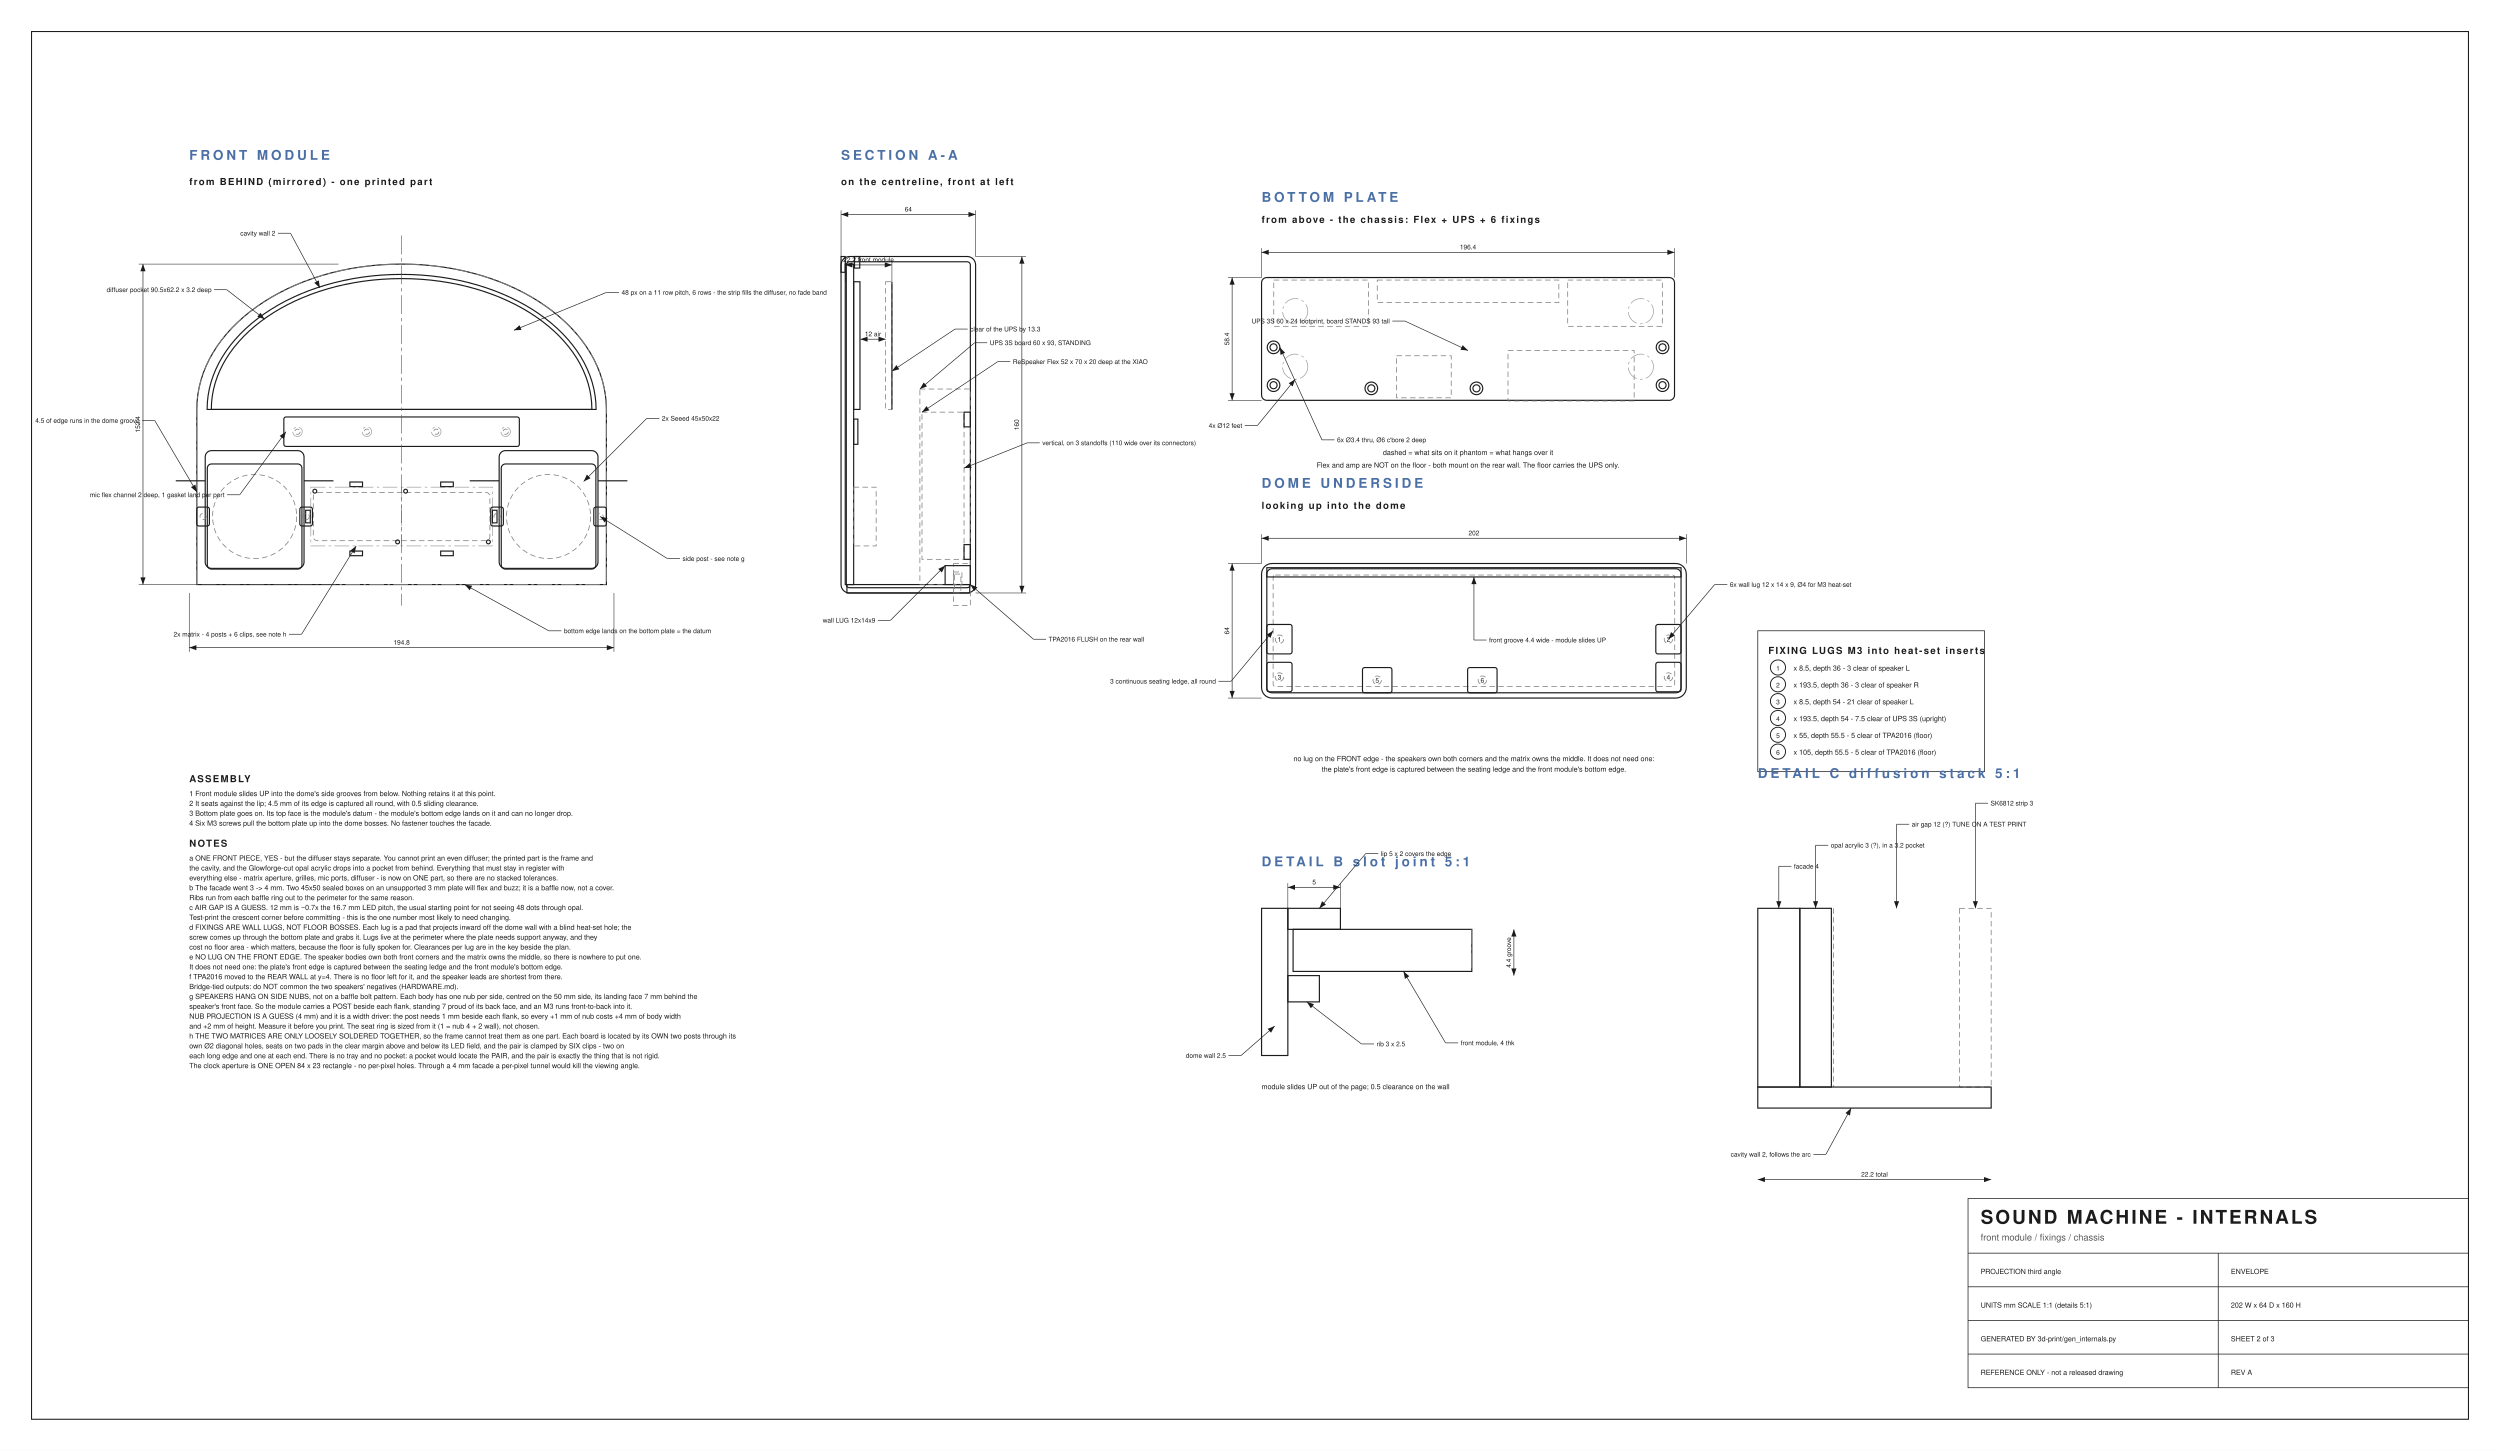
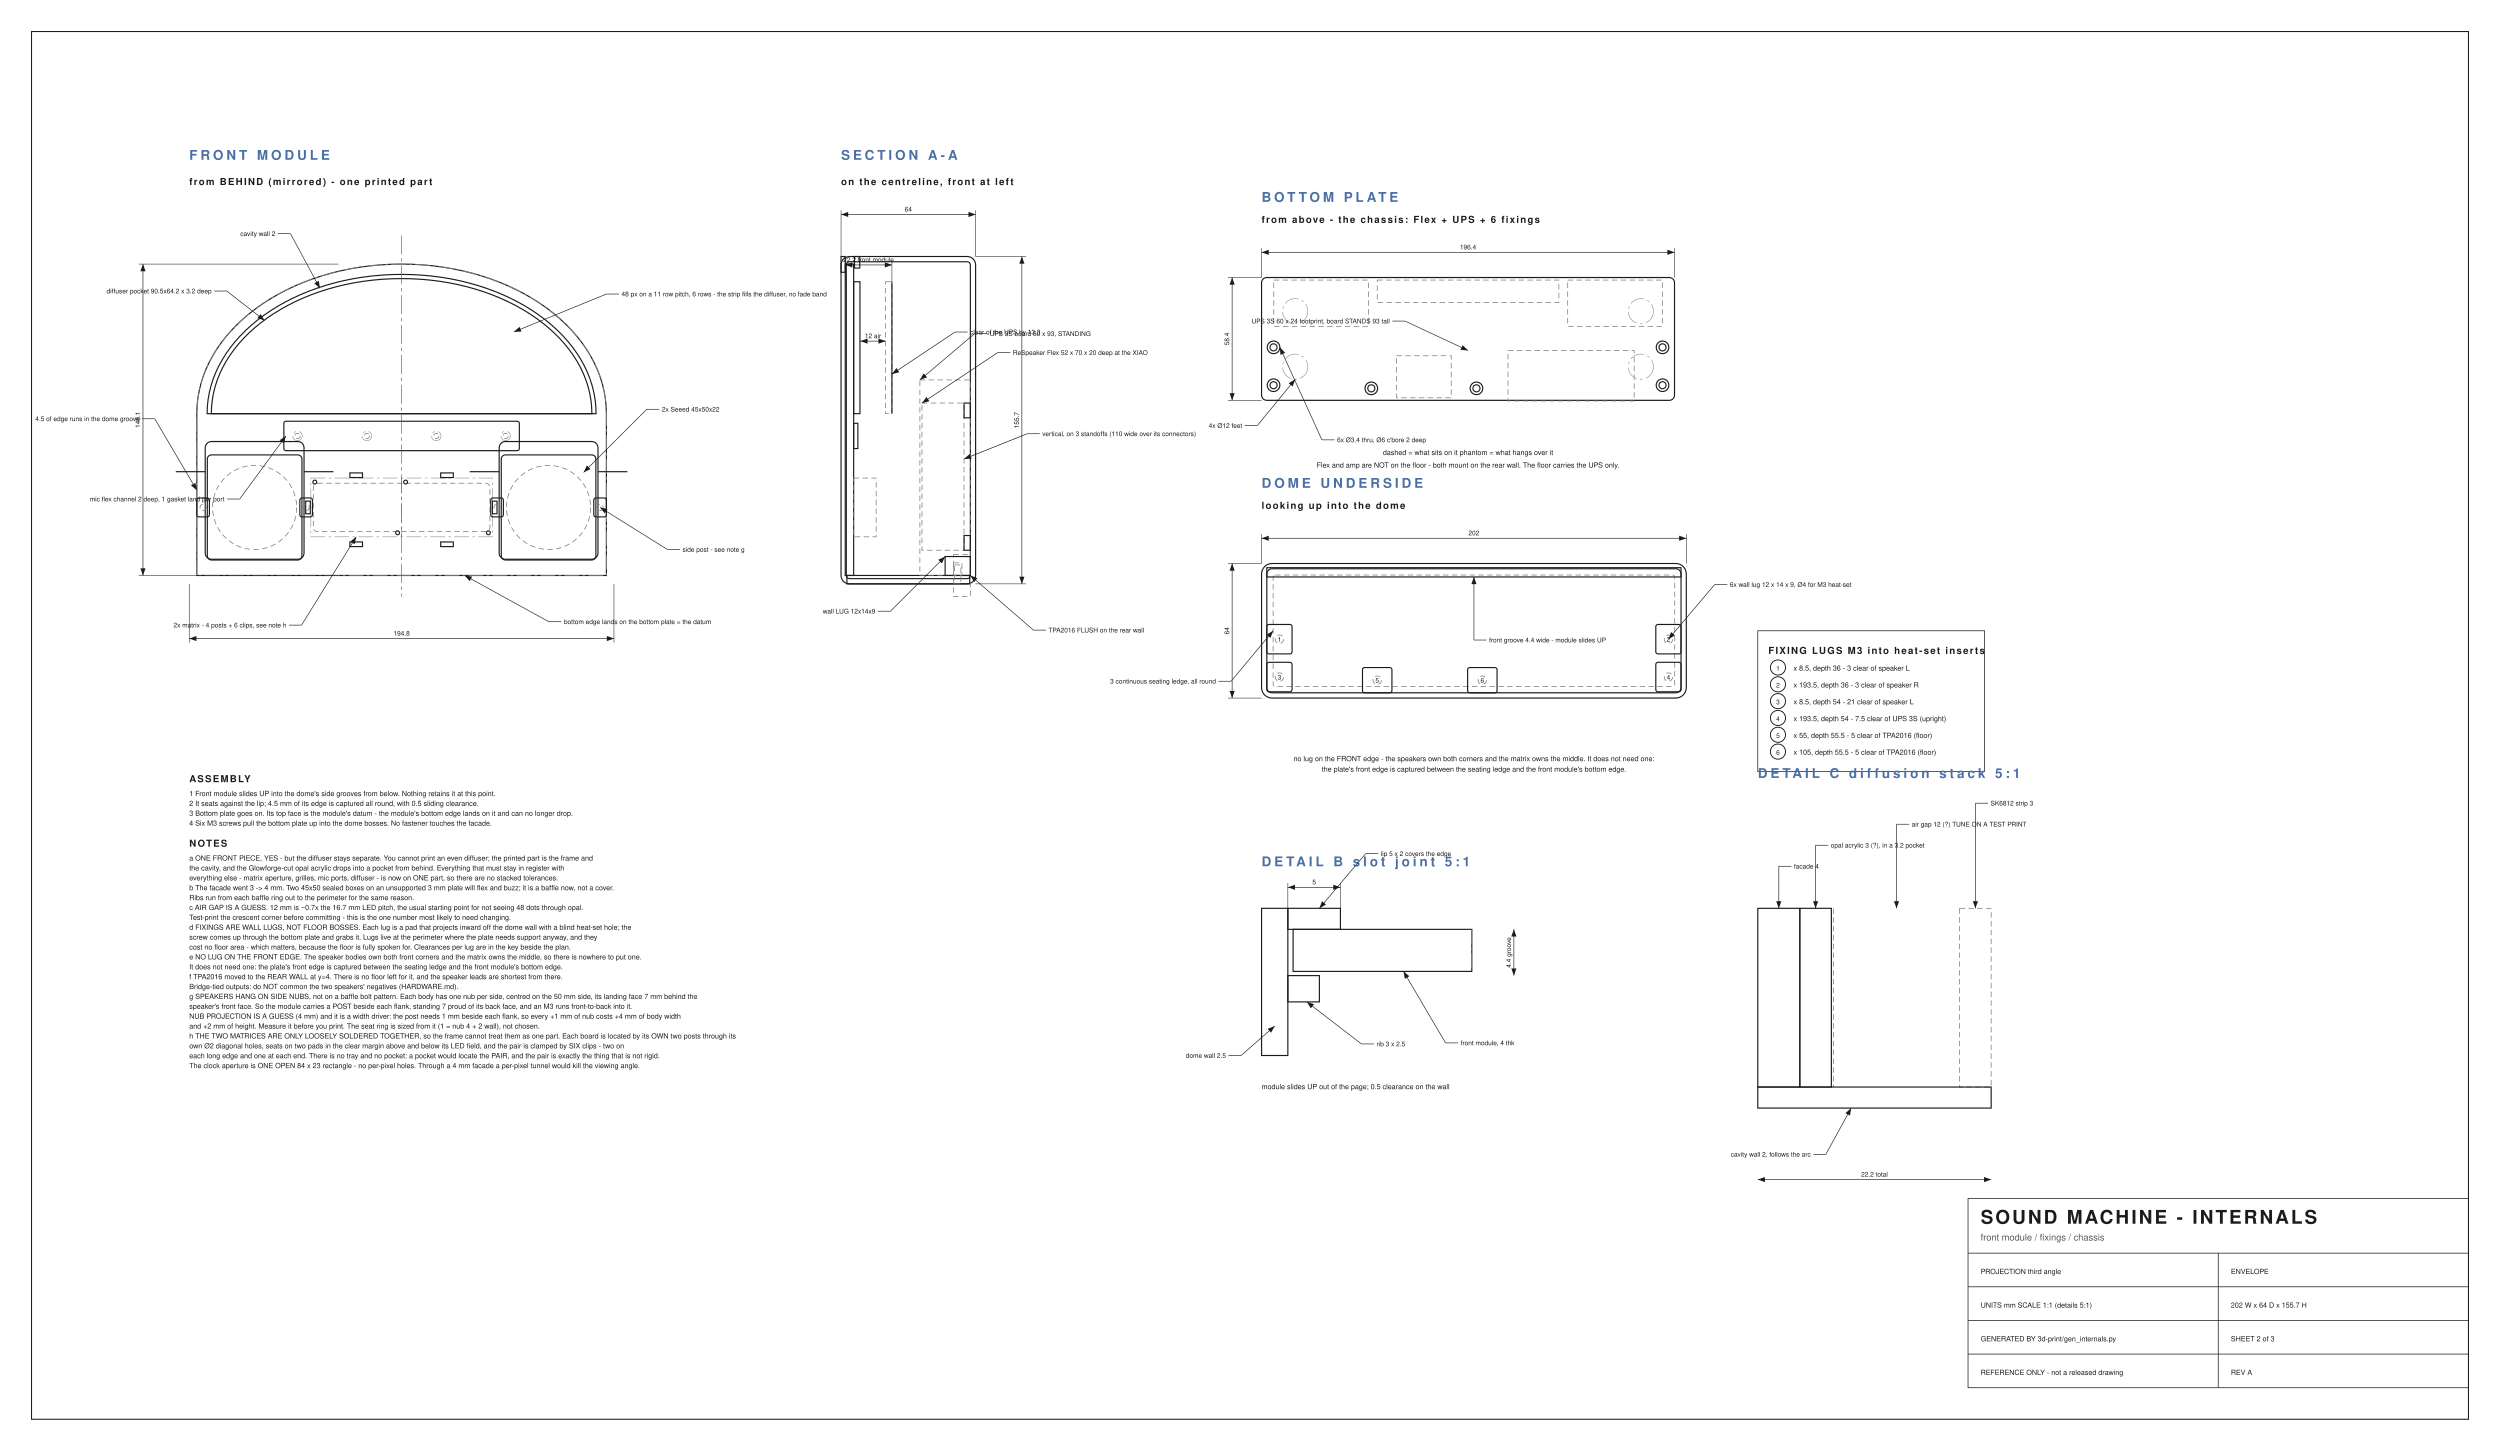
<svg xmlns="http://www.w3.org/2000/svg" version="1.1" width="1189mm" height="690mm" viewBox="0 0 1189 690">
  <defs>
    <marker id="arw" viewBox="0 0 10 10" refX="10" refY="5" markerWidth="3.4" markerHeight="3.4" orient="auto-start-reverse" markerUnits="userSpaceOnUse">
      <path d="M0,1.4 L10,5 L0,8.6 z" fill="#1b1b1b" />
    </marker>
    <style>
  text { font-family: "Helvetica Neue", Helvetica, Arial, sans-serif; fill:#1b1b1b; }
  .obj  { fill:none; stroke:#1b1b1b; stroke-width:0.55; }
  .hid  { fill:none; stroke:#7a7a7a; stroke-width:0.35; stroke-dasharray:2.6 1.6; }
  .phan { fill:none; stroke:#9a9a9a; stroke-width:0.32; stroke-dasharray:7 1.6 1.2 1.6; }
  .led  { fill:none; stroke:#9a9a9a; stroke-width:0.3; }
  .ctr  { fill:none; stroke:#b03a3a; stroke-width:0.3;  stroke-dasharray:9 1.8 1.6 1.8; }
  .dim  { fill:none; stroke:#1b1b1b; stroke-width:0.3; }
  .ext  { fill:none; stroke:#1b1b1b; stroke-width:0.25; }
  .traj { fill:none; stroke:#4a6fa5; stroke-width:0.35; stroke-dasharray:5 2; }
  .bal  { fill:#ffffff; stroke:#1b1b1b; stroke-width:0.45; }
  .dtx  { font-size:3.1px; }
  .balt { font-size:4.4px; font-weight:600; }
  .note { font-size:3.4px; }
  .lbl  { font-size:4.6px; font-weight:600; letter-spacing:0.6px; }
  .blk  { font-size:6.4px; font-weight:700; letter-spacing:1.4px; fill:#4a6fa5; }
  .ttl  { font-size:9px;   font-weight:700; letter-spacing:1px; }
  .sub  { font-size:4.4px; fill:#555; }
  .frame{ fill:none; stroke:#1b1b1b; stroke-width:0.5; }
  .tb   { fill:none; stroke:#1b1b1b; stroke-width:0.35; }
</style>
  </defs>
  <rect x="0" y="0" width="1189" height="690" fill="#ffffff" />
  <rect class="frame" x="15" y="15" width="1159" height="660" />
  <g id="FRONT-MODULE" transform="translate(90,122)">
    <text class="blk" x="0" y="-46" text-anchor="start">FRONT MODULE</text>
    <text class="lbl" x="0" y="-34" text-anchor="start">from BEHIND (mirrored) - one printed part</text>
    <g id="fm-body">
-       <path class="obj" d="M3.6,156.02 V72.72 A97.4,69.12 0 0 1 198.4,72.72 V156.02 Z" />
-       <path class="phan" d="M3.6,156.02 V72.72 A97.4,69.12 0 0 1 198.4,72.72 V156.02 Z" />
-       <path class="obj" d="M10.5,72.72 A90.5,62.22 0 0 1 191.5,72.72 Z" />
-       <path class="obj" d="M8.5,72.72 A92.5,64.22 0 0 1 193.5,72.72 Z" />
-       <rect class="phan" x="57.82" y="109.7" width="86.36" height="27.94" />
-       <line class="phan" x1="101" y1="109.7" x2="101" y2="137.64" />
-       <path class="hid" d="M61,112.17 H141 A2,2 0 0 1 143,114.17 V133.17 A2,2 0 0 1 141,135.17 H61 A2,2 0 0 1 59,133.17 V114.17 A2,2 0 0 1 61,112.17 Z" />
-       <circle class="obj" cx="59.725" cy="111.605" r="0.925" />
-       <circle class="obj" cx="99.095" cy="135.735" r="0.925" />
-       <circle class="obj" cx="102.905" cy="111.605" r="0.925" />
-       <circle class="obj" cx="142.275" cy="135.735" r="0.925" />
-       <rect class="obj" x="76.41" y="140.09" width="6" height="2.2" />
-       <rect class="obj" x="76.41" y="107.25" width="6" height="2.2" />
-       <rect class="obj" x="119.59" y="140.09" width="6" height="2.2" />
-       <rect class="obj" x="119.59" y="107.25" width="6" height="2.2" />
-       <rect class="obj" x="55.37" y="120.67" width="2.2" height="6" />
-       <rect class="obj" x="144.18" y="120.67" width="2.2" height="6" />
-       <path class="obj" d="M10.6,92.32 H51.6 A3,3 0 0 1 54.6,95.32 V145.32 A3,3 0 0 1 51.6,148.32 H10.6 A3,3 0 0 1 7.6,145.32 V95.32 A3,3 0 0 1 10.6,92.32 Z" />
-       <path class="obj" d="M10.6,98.67 H51.6 A2,2 0 0 1 53.6,100.67 V146.67 A2,2 0 0 1 51.6,148.67 H10.6 A2,2 0 0 1 8.6,146.67 V100.67 A2,2 0 0 1 10.6,98.67 Z" />
-       <circle class="hid" cx="31.1" cy="123.67" r="20" />
-       <path class="obj" d="M4.6,119.17 H8.6 A1,1 0 0 1 9.6,120.17 V127.17 A1,1 0 0 1 8.6,128.17 H4.6 A1,1 0 0 1 3.6,127.17 V120.17 A1,1 0 0 1 4.6,119.17 Z" />
-       <circle class="hid" cx="6.6" cy="123.67" r="1.5" />
-       <line class="obj" x1="7.6" y1="106.67" x2="-6.4" y2="106.67" />
-       <path class="obj" d="M53.6,119.17 H57.6 A1,1 0 0 1 58.6,120.17 V127.17 A1,1 0 0 1 57.6,128.17 H53.6 A1,1 0 0 1 52.6,127.17 V120.17 A1,1 0 0 1 53.6,119.17 Z" />
-       <circle class="hid" cx="55.6" cy="123.67" r="1.5" />
-       <line class="obj" x1="54.6" y1="106.67" x2="68.6" y2="106.67" />
-       <path class="obj" d="M150.4,92.32 H191.4 A3,3 0 0 1 194.4,95.32 V145.32 A3,3 0 0 1 191.4,148.32 H150.4 A3,3 0 0 1 147.4,145.32 V95.32 A3,3 0 0 1 150.4,92.32 Z" />
-       <path class="obj" d="M150.4,98.67 H191.4 A2,2 0 0 1 193.4,100.67 V146.67 A2,2 0 0 1 191.4,148.67 H150.4 A2,2 0 0 1 148.4,146.67 V100.67 A2,2 0 0 1 150.4,98.67 Z" />
-       <circle class="hid" cx="170.9" cy="123.67" r="20" />
-       <path class="obj" d="M144.4,119.17 H148.4 A1,1 0 0 1 149.4,120.17 V127.17 A1,1 0 0 1 148.4,128.17 H144.4 A1,1 0 0 1 143.4,127.17 V120.17 A1,1 0 0 1 144.4,119.17 Z" />
-       <circle class="hid" cx="146.4" cy="123.67" r="1.5" />
-       <line class="obj" x1="147.4" y1="106.67" x2="133.4" y2="106.67" />
-       <path class="obj" d="M193.4,119.17 H197.4 A1,1 0 0 1 198.4,120.17 V127.17 A1,1 0 0 1 197.4,128.17 H193.4 A1,1 0 0 1 192.4,127.17 V120.17 A1,1 0 0 1 193.4,119.17 Z" />
-       <circle class="hid" cx="195.4" cy="123.67" r="1.5" />
-       <line class="obj" x1="194.4" y1="106.67" x2="208.4" y2="106.67" />
-       <path class="obj" d="M46,76.32 H156 A1,1 0 0 1 157,77.32 V89.32 A1,1 0 0 1 156,90.32 H46 A1,1 0 0 1 45,89.32 V77.32 A1,1 0 0 1 46,76.32 Z" />
-       <circle class="hid" cx="51.5" cy="83.32" r="1.25" />
-       <circle class="phan" cx="51.5" cy="83.32" r="2.25" />
-       <circle class="hid" cx="84.5" cy="83.32" r="1.25" />
-       <circle class="phan" cx="84.5" cy="83.32" r="2.25" />
-       <circle class="hid" cx="117.5" cy="83.32" r="1.25" />
-       <circle class="phan" cx="117.5" cy="83.32" r="2.25" />
-       <circle class="hid" cx="150.5" cy="83.32" r="1.25" />
-       <circle class="phan" cx="150.5" cy="83.32" r="2.25" />
+       <path class="obj" d="M3.6,151.69 V74.74 A97.4,71.14 0 0 1 198.4,74.74 V151.69 Z" />
+       <path class="phan" d="M3.6,151.69 V74.74 A97.4,71.14 0 0 1 198.4,74.74 V151.69 Z" />
+       <path class="obj" d="M10.5,74.74 A90.5,64.24 0 0 1 191.5,74.74 Z" />
+       <path class="obj" d="M8.5,74.74 A92.5,66.24 0 0 1 193.5,74.74 Z" />
+       <rect class="phan" x="57.82" y="105.37" width="86.36" height="27.94" />
+       <line class="phan" x1="101" y1="105.37" x2="101" y2="133.31" />
+       <path class="hid" d="M61,107.84 H141 A2,2 0 0 1 143,109.84 V128.84 A2,2 0 0 1 141,130.84 H61 A2,2 0 0 1 59,128.84 V109.84 A2,2 0 0 1 61,107.84 Z" />
+       <circle class="obj" cx="59.725" cy="107.275" r="0.925" />
+       <circle class="obj" cx="99.095" cy="131.405" r="0.925" />
+       <circle class="obj" cx="102.905" cy="107.275" r="0.925" />
+       <circle class="obj" cx="142.275" cy="131.405" r="0.925" />
+       <rect class="obj" x="76.41" y="135.76" width="6" height="2.2" />
+       <rect class="obj" x="76.41" y="102.92" width="6" height="2.2" />
+       <rect class="obj" x="119.59" y="135.76" width="6" height="2.2" />
+       <rect class="obj" x="119.59" y="102.92" width="6" height="2.2" />
+       <rect class="obj" x="55.37" y="116.34" width="2.2" height="6" />
+       <rect class="obj" x="144.18" y="116.34" width="2.2" height="6" />
+       <path class="obj" d="M10.6,87.99 H51.6 A3,3 0 0 1 54.6,90.99 V140.99 A3,3 0 0 1 51.6,143.99 H10.6 A3,3 0 0 1 7.6,140.99 V90.99 A3,3 0 0 1 10.6,87.99 Z" />
+       <path class="obj" d="M10.6,94.34 H51.6 A2,2 0 0 1 53.6,96.34 V142.34 A2,2 0 0 1 51.6,144.34 H10.6 A2,2 0 0 1 8.6,142.34 V96.34 A2,2 0 0 1 10.6,94.34 Z" />
+       <circle class="hid" cx="31.1" cy="119.34" r="20" />
+       <path class="obj" d="M4.6,114.84 H8.6 A1,1 0 0 1 9.6,115.84 V122.84 A1,1 0 0 1 8.6,123.84 H4.6 A1,1 0 0 1 3.6,122.84 V115.84 A1,1 0 0 1 4.6,114.84 Z" />
+       <circle class="hid" cx="6.6" cy="119.34" r="1.5" />
+       <line class="obj" x1="7.6" y1="102.34" x2="-6.4" y2="102.34" />
+       <path class="obj" d="M53.6,114.84 H57.6 A1,1 0 0 1 58.6,115.84 V122.84 A1,1 0 0 1 57.6,123.84 H53.6 A1,1 0 0 1 52.6,122.84 V115.84 A1,1 0 0 1 53.6,114.84 Z" />
+       <circle class="hid" cx="55.6" cy="119.34" r="1.5" />
+       <line class="obj" x1="54.6" y1="102.34" x2="68.6" y2="102.34" />
+       <path class="obj" d="M150.4,87.99 H191.4 A3,3 0 0 1 194.4,90.99 V140.99 A3,3 0 0 1 191.4,143.99 H150.4 A3,3 0 0 1 147.4,140.99 V90.99 A3,3 0 0 1 150.4,87.99 Z" />
+       <path class="obj" d="M150.4,94.34 H191.4 A2,2 0 0 1 193.4,96.34 V142.34 A2,2 0 0 1 191.4,144.34 H150.4 A2,2 0 0 1 148.4,142.34 V96.34 A2,2 0 0 1 150.4,94.34 Z" />
+       <circle class="hid" cx="170.9" cy="119.34" r="20" />
+       <path class="obj" d="M144.4,114.84 H148.4 A1,1 0 0 1 149.4,115.84 V122.84 A1,1 0 0 1 148.4,123.84 H144.4 A1,1 0 0 1 143.4,122.84 V115.84 A1,1 0 0 1 144.4,114.84 Z" />
+       <circle class="hid" cx="146.4" cy="119.34" r="1.5" />
+       <line class="obj" x1="147.4" y1="102.34" x2="133.4" y2="102.34" />
+       <path class="obj" d="M193.4,114.84 H197.4 A1,1 0 0 1 198.4,115.84 V122.84 A1,1 0 0 1 197.4,123.84 H193.4 A1,1 0 0 1 192.4,122.84 V115.84 A1,1 0 0 1 193.4,114.84 Z" />
+       <circle class="hid" cx="195.4" cy="119.34" r="1.5" />
+       <line class="obj" x1="194.4" y1="102.34" x2="208.4" y2="102.34" />
+       <path class="obj" d="M46,78.34 H156 A1,1 0 0 1 157,79.34 V91.34 A1,1 0 0 1 156,92.34 H46 A1,1 0 0 1 45,91.34 V79.34 A1,1 0 0 1 46,78.34 Z" />
+       <circle class="hid" cx="51.5" cy="85.34" r="1.25" />
+       <circle class="phan" cx="51.5" cy="85.34" r="2.25" />
+       <circle class="hid" cx="84.5" cy="85.34" r="1.25" />
+       <circle class="phan" cx="84.5" cy="85.34" r="2.25" />
+       <circle class="hid" cx="117.5" cy="85.34" r="1.25" />
+       <circle class="phan" cx="117.5" cy="85.34" r="2.25" />
+       <circle class="hid" cx="150.5" cy="85.34" r="1.25" />
+       <circle class="phan" cx="150.5" cy="85.34" r="2.25" />
    </g>
    <g id="fm-dims">
-       <line class="ctr" x1="101" y1="-10" x2="101" y2="166.02" />
-       <line class="ext" x1="0" y1="160.02" x2="0" y2="188.02" />
-       <line class="ext" x1="202" y1="160.02" x2="202" y2="188.02" />
-       <line class="dim" x1="0" y1="186.02" x2="202" y2="186.02" marker-start="url(#arw)" marker-end="url(#arw)" />
-       <text class="dtx" x="101" y="184.62" text-anchor="middle">194.8</text>
+       <line class="ctr" x1="101" y1="-10" x2="101" y2="161.69" />
+       <line class="ext" x1="0" y1="155.69" x2="0" y2="183.69" />
+       <line class="ext" x1="202" y1="155.69" x2="202" y2="183.69" />
+       <line class="dim" x1="0" y1="181.69" x2="202" y2="181.69" marker-start="url(#arw)" marker-end="url(#arw)" />
+       <text class="dtx" x="101" y="180.29" text-anchor="middle">194.8</text>
      <line class="ext" x1="71" y1="3.6" x2="-24" y2="3.6" />
-       <line class="ext" x1="71" y1="156.02" x2="-24" y2="156.02" />
-       <line class="dim" x1="-22" y1="3.6" x2="-22" y2="156.02" marker-start="url(#arw)" marker-end="url(#arw)" />
-       <text class="dtx" x="-23.4" y="79.81" text-anchor="middle" transform="rotate(-90 -23.4 79.81)">152.4</text>
-       <line class="dim" x1="35.84" y1="29.788" x2="17.84" y2="15.788" marker-start="url(#arw)" />
-       <line class="dim" x1="17.84" y1="15.788" x2="11.84" y2="15.788" />
-       <text class="dtx" x="10.64" y="16.888" text-anchor="end">diffuser pocket 90.5x62.2 x 3.2 deep</text>
-       <line class="dim" x1="62.15" y1="14.922" x2="48.15" y2="-11.078" marker-start="url(#arw)" />
-       <line class="dim" x1="48.15" y1="-11.078" x2="42.15" y2="-11.078" />
-       <text class="dtx" x="40.95" y="-9.978" text-anchor="end">cavity wall 2</text>
-       <line class="dim" x1="154.4" y1="35.074" x2="198.4" y2="17.074" marker-start="url(#arw)" />
-       <line class="dim" x1="198.4" y1="17.074" x2="204.4" y2="17.074" />
-       <text class="dtx" x="205.6" y="18.174" text-anchor="start">48 px on a 11 row pitch, 6 rows - the strip fills the diffuser, no fade band</text>
-       <line class="dim" x1="79.41" y1="137.64" x2="53.41" y2="179.64" marker-start="url(#arw)" />
-       <line class="dim" x1="53.41" y1="179.64" x2="47.41" y2="179.64" />
-       <text class="dtx" x="46.21" y="180.74" text-anchor="end">2x matrix - 4 posts + 6 clips, see note h</text>
-       <line class="dim" x1="187.585" y1="106.985" x2="217.585" y2="76.985" marker-start="url(#arw)" />
-       <line class="dim" x1="217.585" y1="76.985" x2="223.585" y2="76.985" />
-       <text class="dtx" x="224.785" y="78.085" text-anchor="start">2x Seeed 45x50x22</text>
-       <line class="dim" x1="195.4" y1="123.67" x2="227.4" y2="143.67" marker-start="url(#arw)" />
-       <line class="dim" x1="227.4" y1="143.67" x2="233.4" y2="143.67" />
-       <text class="dtx" x="234.6" y="144.77" text-anchor="start">side post - see note g</text>
-       <line class="dim" x1="46" y1="83.32" x2="24" y2="113.32" marker-start="url(#arw)" />
-       <line class="dim" x1="24" y1="113.32" x2="18" y2="113.32" />
-       <text class="dtx" x="16.8" y="114.42" text-anchor="end">mic flex channel 2 deep, 1 gasket land per port</text>
-       <line class="dim" x1="3.6" y1="112.005" x2="-16.4" y2="78.005" marker-start="url(#arw)" />
-       <line class="dim" x1="-16.4" y1="78.005" x2="-22.4" y2="78.005" />
-       <text class="dtx" x="-23.6" y="79.105" text-anchor="end">4.5 of edge runs in the dome groove</text>
-       <line class="dim" x1="131" y1="156.02" x2="171" y2="178.02" marker-start="url(#arw)" />
-       <line class="dim" x1="171" y1="178.02" x2="177" y2="178.02" />
-       <text class="dtx" x="178.2" y="179.12" text-anchor="start">bottom edge lands on the bottom plate = the datum</text>
+       <line class="ext" x1="71" y1="151.69" x2="-24" y2="151.69" />
+       <line class="dim" x1="-22" y1="3.6" x2="-22" y2="151.69" marker-start="url(#arw)" marker-end="url(#arw)" />
+       <text class="dtx" x="-23.4" y="77.645" text-anchor="middle" transform="rotate(-90 -23.4 77.645)">148.1</text>
+       <line class="dim" x1="35.84" y1="30.414" x2="17.84" y2="16.414" marker-start="url(#arw)" />
+       <line class="dim" x1="17.84" y1="16.414" x2="11.84" y2="16.414" />
+       <text class="dtx" x="10.64" y="17.514" text-anchor="end">diffuser pocket 90.5x64.2 x 3.2 deep</text>
+       <line class="dim" x1="62.15" y1="15.124" x2="48.15" y2="-10.876" marker-start="url(#arw)" />
+       <line class="dim" x1="48.15" y1="-10.876" x2="42.15" y2="-10.876" />
+       <text class="dtx" x="40.95" y="-9.776" text-anchor="end">cavity wall 2</text>
+       <line class="dim" x1="154.4" y1="35.841" x2="198.4" y2="17.841" marker-start="url(#arw)" />
+       <line class="dim" x1="198.4" y1="17.841" x2="204.4" y2="17.841" />
+       <text class="dtx" x="205.6" y="18.941" text-anchor="start">48 px on a 11 row pitch, 6 rows - the strip fills the diffuser, no fade band</text>
+       <line class="dim" x1="79.41" y1="133.31" x2="53.41" y2="175.31" marker-start="url(#arw)" />
+       <line class="dim" x1="53.41" y1="175.31" x2="47.41" y2="175.31" />
+       <text class="dtx" x="46.21" y="176.41" text-anchor="end">2x matrix - 4 posts + 6 clips, see note h</text>
+       <line class="dim" x1="187.585" y1="102.655" x2="217.585" y2="72.655" marker-start="url(#arw)" />
+       <line class="dim" x1="217.585" y1="72.655" x2="223.585" y2="72.655" />
+       <text class="dtx" x="224.785" y="73.755" text-anchor="start">2x Seeed 45x50x22</text>
+       <line class="dim" x1="195.4" y1="119.34" x2="227.4" y2="139.34" marker-start="url(#arw)" />
+       <line class="dim" x1="227.4" y1="139.34" x2="233.4" y2="139.34" />
+       <text class="dtx" x="234.6" y="140.44" text-anchor="start">side post - see note g</text>
+       <line class="dim" x1="46" y1="85.34" x2="24" y2="115.34" marker-start="url(#arw)" />
+       <line class="dim" x1="24" y1="115.34" x2="18" y2="115.34" />
+       <text class="dtx" x="16.8" y="116.44" text-anchor="end">mic flex channel 2 deep, 1 gasket land per port</text>
+       <line class="dim" x1="3.6" y1="111.167" x2="-16.4" y2="77.167" marker-start="url(#arw)" />
+       <line class="dim" x1="-16.4" y1="77.167" x2="-22.4" y2="77.167" />
+       <text class="dtx" x="-23.6" y="78.267" text-anchor="end">4.5 of edge runs in the dome groove</text>
+       <line class="dim" x1="131" y1="151.69" x2="171" y2="173.69" marker-start="url(#arw)" />
+       <line class="dim" x1="171" y1="173.69" x2="177" y2="173.69" />
+       <text class="dtx" x="178.2" y="174.79" text-anchor="start">bottom edge lands on the bottom plate = the datum</text>
    </g>
  </g>
  <g id="SECTION-AA" transform="translate(400,122)">
    <text class="blk" x="0" y="-46" text-anchor="start">SECTION A-A</text>
    <text class="lbl" x="0" y="-34" text-anchor="start">on the centreline, front at left</text>
    <g id="sec-dome">
-       <path class="obj" d="M4,0 H60 A4,4 0 0 1 64,4 V156.02 A4,4 0 0 1 60,160.02 H4 A4,4 0 0 1 0,156.02 V4 A4,4 0 0 1 4,0 Z" />
-       <path class="obj" d="M4,2.5 H60 A1.5,1.5 0 0 1 61.5,4 V156.02 A1.5,1.5 0 0 1 60,157.52 H4 A1.5,1.5 0 0 1 2.5,156.02 V4 A1.5,1.5 0 0 1 4,2.5 Z" />
+       <path class="obj" d="M4,0 H60 A4,4 0 0 1 64,4 V151.69 A4,4 0 0 1 60,155.69 H4 A4,4 0 0 1 0,151.69 V4 A4,4 0 0 1 4,0 Z" />
+       <path class="obj" d="M4,2.5 H60 A1.5,1.5 0 0 1 61.5,4 V151.69 A1.5,1.5 0 0 1 60,153.19 H4 A1.5,1.5 0 0 1 2.5,151.69 V4 A1.5,1.5 0 0 1 4,2.5 Z" />
      <rect class="obj" x="0" y="0" width="2" height="7.5" />
      <rect class="obj" x="6.4" y="0" width="2.5" height="5.5" />
    </g>
    <g id="sec-front-module">
-       <rect class="obj" x="2" y="3.6" width="4" height="152.42" />
-       <rect class="obj" x="6" y="12" width="3" height="60.72" />
-       <rect class="hid" x="21.2" y="12" width="3" height="60.72" />
-       <line class="obj" x1="24.2" y1="12" x2="24.2" y2="72.72" />
-       <rect class="hid" x="6" y="109.7" width="10.7" height="27.94" />
-       <rect class="obj" x="6" y="77.32" width="2" height="12" />
+       <rect class="obj" x="2" y="3.6" width="4" height="148.09" />
+       <rect class="obj" x="6" y="12" width="3" height="62.74" />
+       <rect class="hid" x="21.2" y="12" width="3" height="62.74" />
+       <line class="obj" x1="24.2" y1="12" x2="24.2" y2="74.74" />
+       <rect class="hid" x="6" y="105.37" width="10.7" height="27.94" />
+       <rect class="obj" x="6" y="79.34" width="2" height="12" />
    </g>
    <g id="sec-internals">
-       <rect class="obj" x="2.8" y="156.02" width="58.4" height="4" />
-       <rect class="hid" x="37.5" y="63.02" width="24" height="93" />
-       <rect class="hid" x="53.5" y="146.02" width="8" height="20" />
-       <rect class="hid" x="38.5" y="74.02" width="20" height="70" />
-       <rect class="obj" x="58.5" y="137.02" width="3" height="7" />
-       <rect class="obj" x="58.5" y="74.02" width="3" height="7" />
-       <rect class="obj" x="49.5" y="147.02" width="12" height="9" />
-       <rect class="hid" x="53.5" y="150.02" width="4" height="6" />
-       <rect class="hid" x="54" y="151.02" width="3" height="9" />
+       <rect class="obj" x="2.8" y="151.69" width="58.4" height="4" />
+       <rect class="hid" x="37.5" y="58.69" width="24" height="93" />
+       <rect class="hid" x="53.5" y="141.69" width="8" height="20" />
+       <rect class="hid" x="38.5" y="69.69" width="20" height="70" />
+       <rect class="obj" x="58.5" y="132.69" width="3" height="7" />
+       <rect class="obj" x="58.5" y="69.69" width="3" height="7" />
+       <rect class="obj" x="49.5" y="142.69" width="12" height="9" />
+       <rect class="hid" x="53.5" y="145.69" width="4" height="6" />
+       <rect class="hid" x="54" y="146.69" width="3" height="9" />
    </g>
    <g id="sec-dims">
      <line class="ext" x1="0" y1="0" x2="0" y2="-22" />
      <line class="ext" x1="64" y1="0" x2="64" y2="-22" />
      <line class="dim" x1="0" y1="-20" x2="64" y2="-20" marker-start="url(#arw)" marker-end="url(#arw)" />
      <text class="dtx" x="32" y="-21.4" text-anchor="middle">64</text>
      <line class="ext" x1="64" y1="0" x2="88" y2="0" />
-       <line class="ext" x1="64" y1="160.02" x2="88" y2="160.02" />
-       <line class="dim" x1="86" y1="0" x2="86" y2="160.02" marker-start="url(#arw)" marker-end="url(#arw)" />
-       <text class="dtx" x="84.6" y="80.01" text-anchor="middle" transform="rotate(-90 84.6 80.01)">160</text>
+       <line class="ext" x1="64" y1="155.69" x2="88" y2="155.69" />
+       <line class="dim" x1="86" y1="0" x2="86" y2="155.69" marker-start="url(#arw)" marker-end="url(#arw)" />
+       <text class="dtx" x="84.6" y="77.845" text-anchor="middle" transform="rotate(-90 84.6 77.845)">155.7</text>
      <line class="ext" x1="2" y1="12" x2="2" y2="2" />
      <line class="ext" x1="24.2" y1="12" x2="24.2" y2="2" />
      <line class="dim" x1="2" y1="4" x2="24.2" y2="4" marker-start="url(#arw)" marker-end="url(#arw)" />
      <text class="dtx" x="13.1" y="2.6" text-anchor="middle">22.2 front module</text>
-       <line class="dim" x1="9.2" y1="39.324" x2="21.2" y2="39.324" marker-start="url(#arw)" marker-end="url(#arw)" />
-       <text class="dtx" x="15.2" y="37.924" text-anchor="middle">12 air</text>
-       <line class="dim" x1="24.2" y1="54.504" x2="54.2" y2="34.504" marker-start="url(#arw)" />
-       <line class="dim" x1="54.2" y1="34.504" x2="60.2" y2="34.504" />
-       <text class="dtx" x="61.4" y="35.604" text-anchor="start">clear of the UPS by 13.3</text>
-       <line class="dim" x1="37.5" y1="63.02" x2="63.5" y2="41.02" marker-start="url(#arw)" />
-       <line class="dim" x1="63.5" y1="41.02" x2="69.5" y2="41.02" />
-       <text class="dtx" x="70.7" y="42.12" text-anchor="start">UPS 3S board 60 x 93, STANDING</text>
-       <line class="dim" x1="61.5" y1="156.02" x2="91.5" y2="182.02" marker-start="url(#arw)" />
-       <line class="dim" x1="91.5" y1="182.02" x2="97.5" y2="182.02" />
-       <text class="dtx" x="98.7" y="183.12" text-anchor="start">TPA2016 FLUSH on the rear wall</text>
-       <line class="dim" x1="49.5" y1="147.02" x2="23.5" y2="173.02" marker-start="url(#arw)" />
-       <line class="dim" x1="23.5" y1="173.02" x2="17.5" y2="173.02" />
-       <text class="dtx" x="16.3" y="174.12" text-anchor="end">wall LUG 12x14x9</text>
-       <line class="dim" x1="38.5" y1="74.02" x2="74.5" y2="50.02" marker-start="url(#arw)" />
-       <line class="dim" x1="74.5" y1="50.02" x2="80.5" y2="50.02" />
-       <text class="dtx" x="81.7" y="51.12" text-anchor="start">ReSpeaker Flex 52 x 70 x 20 deep at the XIAO</text>
-       <line class="dim" x1="58.5" y1="100.62" x2="88.5" y2="88.62" marker-start="url(#arw)" />
-       <line class="dim" x1="88.5" y1="88.62" x2="94.5" y2="88.62" />
-       <text class="dtx" x="95.7" y="89.72" text-anchor="start">vertical, on 3 standoffs (110 wide over its connectors)</text>
+       <line class="dim" x1="9.2" y1="40.233" x2="21.2" y2="40.233" marker-start="url(#arw)" marker-end="url(#arw)" />
+       <text class="dtx" x="15.2" y="38.833" text-anchor="middle">12 air</text>
+       <line class="dim" x1="24.2" y1="55.918" x2="54.2" y2="35.918" marker-start="url(#arw)" />
+       <line class="dim" x1="54.2" y1="35.918" x2="60.2" y2="35.918" />
+       <text class="dtx" x="61.4" y="37.018" text-anchor="start">clear of the UPS by 13.3</text>
+       <line class="dim" x1="37.5" y1="58.69" x2="63.5" y2="36.69" marker-start="url(#arw)" />
+       <line class="dim" x1="63.5" y1="36.69" x2="69.5" y2="36.69" />
+       <text class="dtx" x="70.7" y="37.79" text-anchor="start">UPS 3S board 60 x 93, STANDING</text>
+       <line class="dim" x1="61.5" y1="151.69" x2="91.5" y2="177.69" marker-start="url(#arw)" />
+       <line class="dim" x1="91.5" y1="177.69" x2="97.5" y2="177.69" />
+       <text class="dtx" x="98.7" y="178.79" text-anchor="start">TPA2016 FLUSH on the rear wall</text>
+       <line class="dim" x1="49.5" y1="142.69" x2="23.5" y2="168.69" marker-start="url(#arw)" />
+       <line class="dim" x1="23.5" y1="168.69" x2="17.5" y2="168.69" />
+       <text class="dtx" x="16.3" y="169.79" text-anchor="end">wall LUG 12x14x9</text>
+       <line class="dim" x1="38.5" y1="69.69" x2="74.5" y2="45.69" marker-start="url(#arw)" />
+       <line class="dim" x1="74.5" y1="45.69" x2="80.5" y2="45.69" />
+       <text class="dtx" x="81.7" y="46.79" text-anchor="start">ReSpeaker Flex 52 x 70 x 20 deep at the XIAO</text>
+       <line class="dim" x1="58.5" y1="96.29" x2="88.5" y2="84.29" marker-start="url(#arw)" />
+       <line class="dim" x1="88.5" y1="84.29" x2="94.5" y2="84.29" />
+       <text class="dtx" x="95.7" y="85.39" text-anchor="start">vertical, on 3 standoffs (110 wide over its connectors)</text>
    </g>
  </g>
  <g id="BOTTOM-PLATE" transform="translate(600,132)">
    <text class="blk" x="0" y="-36" text-anchor="start">BOTTOM PLATE</text>
    <text class="lbl" x="0" y="-26" text-anchor="start">from above - the chassis: Flex + UPS + 6 fixings</text>
    <g id="bp-body">
      <path class="obj" d="M2.5,0 H193.9 A2.5,2.5 0 0 1 196.4,2.5 V55.9 A2.5,2.5 0 0 1 193.9,58.4 H2.5 A2.5,2.5 0 0 1 0,55.9 V2.5 A2.5,2.5 0 0 1 2.5,0 Z" />
      <rect class="hid" x="5.8" y="1.2" width="45" height="22" />
      <rect class="hid" x="145.6" y="1.2" width="45" height="22" />
      <rect class="hid" x="55.02" y="1.2" width="86.36" height="10.7" />
      <rect class="hid" x="117.2" y="34.7" width="60" height="24" />
      <rect class="hid" x="64.2" y="37.2" width="26" height="20" />
      <circle class="obj" cx="5.7" cy="33.2" r="1.7" />
      <circle class="obj" cx="5.7" cy="33.2" r="3" />
      <circle class="obj" cx="190.7" cy="33.2" r="1.7" />
      <circle class="obj" cx="190.7" cy="33.2" r="3" />
      <circle class="obj" cx="5.7" cy="51.2" r="1.7" />
      <circle class="obj" cx="5.7" cy="51.2" r="3" />
      <circle class="obj" cx="190.7" cy="51.2" r="1.7" />
      <circle class="obj" cx="190.7" cy="51.2" r="3" />
      <circle class="obj" cx="52.2" cy="52.7" r="1.7" />
      <circle class="obj" cx="52.2" cy="52.7" r="3" />
      <circle class="obj" cx="102.2" cy="52.7" r="1.7" />
      <circle class="obj" cx="102.2" cy="52.7" r="3" />
      <circle class="phan" cx="16" cy="16" r="6" />
      <circle class="phan" cx="16" cy="42.4" r="6" />
      <circle class="phan" cx="180.4" cy="16" r="6" />
      <circle class="phan" cx="180.4" cy="42.4" r="6" />
    </g>
    <g id="bp-dims">
      <line class="ext" x1="0" y1="0" x2="0" y2="-14" />
      <line class="ext" x1="196.4" y1="0" x2="196.4" y2="-14" />
      <line class="dim" x1="0" y1="-12" x2="196.4" y2="-12" marker-start="url(#arw)" marker-end="url(#arw)" />
      <text class="dtx" x="98.2" y="-13.4" text-anchor="middle">196.4</text>
      <line class="ext" x1="0" y1="0" x2="-16" y2="0" />
      <line class="ext" x1="0" y1="58.4" x2="-16" y2="58.4" />
      <line class="dim" x1="-14" y1="0" x2="-14" y2="58.4" marker-start="url(#arw)" marker-end="url(#arw)" />
      <text class="dtx" x="-15.4" y="29.2" text-anchor="middle" transform="rotate(-90 -15.4 29.2)">58.4</text>
      <text class="note" x="98.2" y="90.4" text-anchor="middle">Flex and amp are NOT on the floor - both mount on the rear wall. The floor carries the UPS only.</text>
      <line class="dim" x1="98.2" y1="34.7" x2="68.2" y2="20.7" marker-start="url(#arw)" />
      <line class="dim" x1="68.2" y1="20.7" x2="62.2" y2="20.7" />
      <text class="dtx" x="61" y="21.8" text-anchor="end">UPS 3S 60 x 24 footprint, board STANDS 93 tall</text>
      <line class="dim" x1="8.7" y1="33.2" x2="28.7" y2="77.2" marker-start="url(#arw)" />
      <line class="dim" x1="28.7" y1="77.2" x2="34.7" y2="77.2" />
      <text class="dtx" x="35.9" y="78.3" text-anchor="start">6x Ø3.4 thru, Ø6 c'bore 2 deep</text>
      <line class="dim" x1="16" y1="48.4" x2="-2" y2="70.4" marker-start="url(#arw)" />
      <line class="dim" x1="-2" y1="70.4" x2="-8" y2="70.4" />
      <text class="dtx" x="-9.2" y="71.5" text-anchor="end">4x Ø12 feet</text>
      <text class="note" x="98.2" y="84.4" text-anchor="middle">dashed = what sits on it   phantom = what hangs over it</text>
    </g>
  </g>
  <g id="DOME-UNDERSIDE" transform="translate(600,268)">
    <text class="blk" x="0" y="-36" text-anchor="start">DOME UNDERSIDE</text>
    <text class="lbl" x="0" y="-26" text-anchor="start">looking up into the dome</text>
    <g id="du-body">
      <path class="obj" d="M5,0 H197 A5,5 0 0 1 202,5 V59 A5,5 0 0 1 197,64 H5 A5,5 0 0 1 0,59 V5 A5,5 0 0 1 5,0 Z" />
      <path class="obj" d="M5,2.5 H197 A2.5,2.5 0 0 1 199.5,5 V59 A2.5,2.5 0 0 1 197,61.5 H5 A2.5,2.5 0 0 1 2.5,59 V5 A2.5,2.5 0 0 1 5,2.5 Z" />
      <path class="hid" d="M6.5,5.5 H195.5 A1,1 0 0 1 196.5,6.5 V57.5 A1,1 0 0 1 195.5,58.5 H6.5 A1,1 0 0 1 5.5,57.5 V6.5 A1,1 0 0 1 6.5,5.5 Z" />
      <rect class="obj" x="2.5" y="2" width="197" height="4.4" />
      <path class="obj" d="M3.5,29 H13.5 A1,1 0 0 1 14.5,30 V42 A1,1 0 0 1 13.5,43 H3.5 A1,1 0 0 1 2.5,42 V30 A1,1 0 0 1 3.5,29 Z" />
      <circle class="hid" cx="8.5" cy="36" r="2" />
      <path class="obj" d="M188.5,29 H198.5 A1,1 0 0 1 199.5,30 V42 A1,1 0 0 1 198.5,43 H188.5 A1,1 0 0 1 187.5,42 V30 A1,1 0 0 1 188.5,29 Z" />
      <circle class="hid" cx="193.5" cy="36" r="2" />
      <path class="obj" d="M3.5,47 H13.5 A1,1 0 0 1 14.5,48 V60 A1,1 0 0 1 13.5,61 H3.5 A1,1 0 0 1 2.5,60 V48 A1,1 0 0 1 3.5,47 Z" />
      <circle class="hid" cx="8.5" cy="54" r="2" />
      <path class="obj" d="M188.5,47 H198.5 A1,1 0 0 1 199.5,48 V60 A1,1 0 0 1 198.5,61 H188.5 A1,1 0 0 1 187.5,60 V48 A1,1 0 0 1 188.5,47 Z" />
      <circle class="hid" cx="193.5" cy="54" r="2" />
      <path class="obj" d="M49,49.5 H61 A1,1 0 0 1 62,50.5 V60.5 A1,1 0 0 1 61,61.5 H49 A1,1 0 0 1 48,60.5 V50.5 A1,1 0 0 1 49,49.5 Z" />
      <circle class="hid" cx="55" cy="55.5" r="2" />
      <path class="obj" d="M99,49.5 H111 A1,1 0 0 1 112,50.5 V60.5 A1,1 0 0 1 111,61.5 H99 A1,1 0 0 1 98,60.5 V50.5 A1,1 0 0 1 99,49.5 Z" />
      <circle class="hid" cx="105" cy="55.5" r="2" />
    </g>
    <g id="du-dims">
      <line class="ext" x1="0" y1="0" x2="0" y2="-14" />
      <line class="ext" x1="202" y1="0" x2="202" y2="-14" />
      <line class="dim" x1="0" y1="-12" x2="202" y2="-12" marker-start="url(#arw)" marker-end="url(#arw)" />
      <text class="dtx" x="101" y="-13.4" text-anchor="middle">202</text>
      <line class="ext" x1="0" y1="0" x2="-16" y2="0" />
      <line class="ext" x1="0" y1="64" x2="-16" y2="64" />
      <line class="dim" x1="-14" y1="0" x2="-14" y2="64" marker-start="url(#arw)" marker-end="url(#arw)" />
      <text class="dtx" x="-15.4" y="32" text-anchor="middle" transform="rotate(-90 -15.4 32)">64</text>
      <line class="dim" x1="5.5" y1="32" x2="-14.5" y2="56" marker-start="url(#arw)" />
      <line class="dim" x1="-14.5" y1="56" x2="-20.5" y2="56" />
      <text class="dtx" x="-21.7" y="57.1" text-anchor="end">3 continuous seating ledge, all round</text>
      <line class="dim" x1="101" y1="6.4" x2="101" y2="36.4" marker-start="url(#arw)" />
      <line class="dim" x1="101" y1="36.4" x2="107" y2="36.4" />
      <text class="dtx" x="108.2" y="37.5" text-anchor="start">front groove 4.4 wide - module slides UP</text>
      <text class="dtx" x="8.5" y="37.2" text-anchor="middle">1</text>
      <text class="dtx" x="193.5" y="37.2" text-anchor="middle">2</text>
      <text class="dtx" x="8.5" y="55.2" text-anchor="middle">3</text>
      <text class="dtx" x="193.5" y="55.2" text-anchor="middle">4</text>
      <text class="dtx" x="55" y="56.7" text-anchor="middle">5</text>
      <text class="dtx" x="105" y="56.7" text-anchor="middle">6</text>
      <line class="dim" x1="193.5" y1="36" x2="215.5" y2="10" marker-start="url(#arw)" />
      <line class="dim" x1="215.5" y1="10" x2="221.5" y2="10" />
      <text class="dtx" x="222.7" y="11.1" text-anchor="start">6x wall lug 12 x 14 x 9, Ø4 for M3 heat-set</text>
      <text class="note" x="101" y="94" text-anchor="middle">no lug on the FRONT edge - the speakers own both corners and the matrix owns the middle. It does not need one:</text>
      <text class="note" x="101" y="99" text-anchor="middle">the plate's front edge is captured between the seating ledge and the front module's bottom edge.</text>
    </g>
  </g>
  <g id="BOSS-LEGEND" transform="translate(836,300)">
    <rect class="tb" x="0" y="0" width="107.86" height="67" />
    <text class="lbl" x="5" y="11" text-anchor="start">FIXING LUGS  M3 into heat-set inserts</text>
    <circle class="bal" cx="9.6" cy="17.46" r="3.6" />
    <text class="dtx" x="9.6" y="18.96" text-anchor="middle">1</text>
    <text class="note" x="17" y="18.96" text-anchor="start">x 8.5, depth 36   -   3 clear of speaker L</text>
    <circle class="bal" cx="9.6" cy="25.46" r="3.6" />
    <text class="dtx" x="9.6" y="26.96" text-anchor="middle">2</text>
    <text class="note" x="17" y="26.96" text-anchor="start">x 193.5, depth 36   -   3 clear of speaker R</text>
    <circle class="bal" cx="9.6" cy="33.46" r="3.6" />
    <text class="dtx" x="9.6" y="34.96" text-anchor="middle">3</text>
    <text class="note" x="17" y="34.96" text-anchor="start">x 8.5, depth 54   -   21 clear of speaker L</text>
    <circle class="bal" cx="9.6" cy="41.46" r="3.6" />
    <text class="dtx" x="9.6" y="42.96" text-anchor="middle">4</text>
    <text class="note" x="17" y="42.96" text-anchor="start">x 193.5, depth 54   -   7.5 clear of UPS 3S (upright)</text>
    <circle class="bal" cx="9.6" cy="49.46" r="3.6" />
    <text class="dtx" x="9.6" y="50.96" text-anchor="middle">5</text>
    <text class="note" x="17" y="50.96" text-anchor="start">x 55, depth 55.5   -   5 clear of TPA2016 (floor)</text>
    <circle class="bal" cx="9.6" cy="57.46" r="3.6" />
    <text class="dtx" x="9.6" y="58.96" text-anchor="middle">6</text>
    <text class="note" x="17" y="58.96" text-anchor="start">x 105, depth 55.5   -   5 clear of TPA2016 (floor)</text>
  </g>
  <g id="DETAIL-B" transform="translate(600,432)">
    <text class="blk" x="0" y="-20" text-anchor="start">DETAIL B   slot joint   5:1</text>
    <g id="det-b">
      <rect class="obj" x="0" y="0" width="12.5" height="70" />
      <rect class="obj" x="12.5" y="0" width="25" height="10" />
      <rect class="obj" x="12.5" y="32" width="15" height="12.5" />
      <rect class="obj" x="15" y="10" width="85" height="20" />
      <line class="phan" x1="100" y1="10" x2="100" y2="30" />
      <line class="dim" x1="6.25" y1="56" x2="-9.75" y2="70" marker-start="url(#arw)" />
      <line class="dim" x1="-9.75" y1="70" x2="-15.75" y2="70" />
      <text class="dtx" x="-16.95" y="71.1" text-anchor="end">dome wall 2.5</text>
      <line class="dim" x1="27.5" y1="0" x2="49.5" y2="-26" marker-start="url(#arw)" />
      <line class="dim" x1="49.5" y1="-26" x2="55.5" y2="-26" />
      <text class="dtx" x="56.7" y="-24.9" text-anchor="start">lip 5 x 2 covers the edge</text>
      <line class="dim" x1="21.5" y1="44.5" x2="47.5" y2="64.5" marker-start="url(#arw)" />
      <line class="dim" x1="47.5" y1="64.5" x2="53.5" y2="64.5" />
      <text class="dtx" x="54.7" y="65.6" text-anchor="start">rib 3 x 2.5</text>
      <line class="dim" x1="67.5" y1="30" x2="87.5" y2="64" marker-start="url(#arw)" />
      <line class="dim" x1="87.5" y1="64" x2="93.5" y2="64" />
      <text class="dtx" x="94.7" y="65.1" text-anchor="start">front module, 4 thk</text>
      <line class="dim" x1="120" y1="10" x2="120" y2="32" marker-start="url(#arw)" marker-end="url(#arw)" />
      <text class="dtx" x="118.6" y="21" text-anchor="middle" transform="rotate(-90 118.6 21)">4.4 groove</text>
      <line class="ext" x1="12.5" y1="0" x2="12.5" y2="-12" />
      <line class="ext" x1="37.5" y1="0" x2="37.5" y2="-12" />
      <line class="dim" x1="12.5" y1="-10" x2="37.5" y2="-10" marker-start="url(#arw)" marker-end="url(#arw)" />
      <text class="dtx" x="25" y="-11.4" text-anchor="middle">5</text>
      <text class="note" x="0" y="86" text-anchor="start">module slides UP out of the page; 0.5 clearance on the wall</text>
    </g>
  </g>
  <g id="DETAIL-C" transform="translate(836,432)">
    <text class="blk" x="0" y="-62" text-anchor="start">DETAIL C   diffusion stack   5:1</text>
    <g id="det-c">
      <rect class="obj" x="0" y="0" width="20" height="85" />
      <rect class="obj" x="20" y="0" width="15" height="85" />
      <line class="hid" x1="36" y1="0" x2="36" y2="85" />
      <rect class="hid" x="96" y="0" width="15" height="85" />
      <rect class="obj" x="0" y="85" width="111" height="10" />
      <line class="dim" x1="10" y1="0" x2="10" y2="-20" marker-start="url(#arw)" />
      <line class="dim" x1="10" y1="-20" x2="16" y2="-20" />
      <text class="dtx" x="17.2" y="-18.9" text-anchor="start">facade 4</text>
      <line class="dim" x1="27.5" y1="0" x2="27.5" y2="-30" marker-start="url(#arw)" />
      <line class="dim" x1="27.5" y1="-30" x2="33.5" y2="-30" />
      <text class="dtx" x="34.7" y="-28.9" text-anchor="start">opal acrylic 3 (?), in a 3.2 pocket</text>
      <line class="dim" x1="66" y1="0" x2="66" y2="-40" marker-start="url(#arw)" />
      <line class="dim" x1="66" y1="-40" x2="72" y2="-40" />
      <text class="dtx" x="73.2" y="-38.9" text-anchor="start">air gap 12 (?)  TUNE ON A TEST PRINT</text>
      <line class="dim" x1="103.5" y1="0" x2="103.5" y2="-50" marker-start="url(#arw)" />
      <line class="dim" x1="103.5" y1="-50" x2="109.5" y2="-50" />
      <text class="dtx" x="110.7" y="-48.9" text-anchor="start">SK6812 strip 3</text>
      <line class="dim" x1="44.4" y1="95" x2="32.4" y2="117" marker-start="url(#arw)" />
      <line class="dim" x1="32.4" y1="117" x2="26.4" y2="117" />
      <text class="dtx" x="25.2" y="118.1" text-anchor="end">cavity wall 2, follows the arc</text>
      <line class="dim" x1="0" y1="129" x2="111" y2="129" marker-start="url(#arw)" marker-end="url(#arw)" />
      <text class="dtx" x="55.5" y="127.6" text-anchor="middle">22.2 total</text>
    </g>
  </g>
  <g id="NOTES" transform="translate(90,372)">
    <text class="lbl" x="0" y="0" text-anchor="start">ASSEMBLY</text>
    <text class="note" x="0" y="6.6" text-anchor="start">1   Front module slides UP into the dome's side grooves from below. Nothing retains it at this point.</text>
    <text class="note" x="0" y="11.3" text-anchor="start">2   It seats against the lip; 4.5 mm of its edge is captured all round, with 0.5 sliding clearance.</text>
    <text class="note" x="0" y="16" text-anchor="start">3   Bottom plate goes on. Its top face is the module's datum - the module's bottom edge lands on it and can no longer drop.</text>
    <text class="note" x="0" y="20.7" text-anchor="start">4   Six M3 screws pull the bottom plate up into the dome bosses. No fastener touches the facade.</text>
    <text class="lbl" x="0" y="30.7" text-anchor="start">NOTES</text>
    <text class="note" x="0" y="37.3" text-anchor="start">a   ONE FRONT PIECE, YES - but the diffuser stays separate. You cannot print an even diffuser; the printed part is the frame and</text>
    <text class="note" x="0" y="42" text-anchor="start">    the cavity, and the Glowforge-cut opal acrylic drops into a pocket from behind. Everything that must stay in register with</text>
    <text class="note" x="0" y="46.7" text-anchor="start">    everything else - matrix aperture, grilles, mic ports, diffuser - is now on ONE part, so there are no stacked tolerances.</text>
    <text class="note" x="0" y="51.4" text-anchor="start">b   The facade went 3 -&gt; 4 mm. Two 45x50 sealed boxes on an unsupported 3 mm plate will flex and buzz; it is a baffle now, not a cover.</text>
    <text class="note" x="0" y="56.1" text-anchor="start">    Ribs run from each baffle ring out to the perimeter for the same reason.</text>
    <text class="note" x="0" y="60.8" text-anchor="start">c   AIR GAP IS A GUESS. 12 mm is ~0.7x the 16.7 mm LED pitch, the usual starting point for not seeing 48 dots through opal.</text>
    <text class="note" x="0" y="65.5" text-anchor="start">    Test-print the crescent corner before committing - this is the one number most likely to need changing.</text>
    <text class="note" x="0" y="70.2" text-anchor="start">d   FIXINGS ARE WALL LUGS, NOT FLOOR BOSSES. Each lug is a pad that projects inward off the dome wall with a blind heat-set hole; the</text>
    <text class="note" x="0" y="74.9" text-anchor="start">    screw comes up through the bottom plate and grabs it. Lugs live at the perimeter where the plate needs support anyway, and they</text>
    <text class="note" x="0" y="79.6" text-anchor="start">    cost no floor area - which matters, because the floor is fully spoken for. Clearances per lug are in the key beside the plan.</text>
    <text class="note" x="0" y="84.3" text-anchor="start">e   NO LUG ON THE FRONT EDGE. The speaker bodies own both front corners and the matrix owns the middle, so there is nowhere to put one.</text>
    <text class="note" x="0" y="89" text-anchor="start">    It does not need one: the plate's front edge is captured between the seating ledge and the front module's bottom edge.</text>
    <text class="note" x="0" y="93.7" text-anchor="start">f   TPA2016 moved to the REAR WALL at y=4. There is no floor left for it, and the speaker leads are shortest from there.</text>
    <text class="note" x="0" y="98.4" text-anchor="start">    Bridge-tied outputs: do NOT common the two speakers' negatives (HARDWARE.md).</text>
    <text class="note" x="0" y="103.1" text-anchor="start">g   SPEAKERS HANG ON SIDE NUBS, not on a baffle bolt pattern. Each body has one nub per side, centred on the 50 mm side, its landing face 7 mm behind the</text>
    <text class="note" x="0" y="107.8" text-anchor="start">    speaker's front face. So the module carries a POST beside each flank, standing 7 proud of its back face, and an M3 runs front-to-back into it.</text>
    <text class="note" x="0" y="112.5" text-anchor="start">    NUB PROJECTION IS A GUESS (4 mm) and it is a width driver: the post needs 1 mm beside each flank, so every +1 mm of nub costs +4 mm of body width</text>
    <text class="note" x="0" y="117.2" text-anchor="start">    and +2 mm of height. Measure it before you print. The seat ring is sized from it (1 = nub 4 + 2 wall), not chosen.</text>
    <text class="note" x="0" y="121.9" text-anchor="start">h   THE TWO MATRICES ARE ONLY LOOSELY SOLDERED TOGETHER, so the frame cannot treat them as one part. Each board is located by its OWN two posts through its</text>
    <text class="note" x="0" y="126.6" text-anchor="start">    own Ø2 diagonal holes, seats on two pads in the clear margin above and below its LED field, and the pair is clamped by SIX clips - two on</text>
    <text class="note" x="0" y="131.3" text-anchor="start">    each long edge and one at each end. There is no tray and no pocket: a pocket would locate the PAIR, and the pair is exactly the thing that is not rigid.</text>
    <text class="note" x="0" y="136" text-anchor="start">    The clock aperture is ONE OPEN 84 x 23 rectangle - no per-pixel holes. Through a 4 mm facade a per-pixel tunnel would kill the viewing angle.</text>
  </g>
  <g id="TITLE-BLOCK" transform="translate(936,570)">
    <rect class="tb" x="0" y="0" width="238" height="90" />
    <line class="tb" x1="0" y1="26" x2="238" y2="26" />
    <text class="ttl" x="6" y="12" text-anchor="start">SOUND MACHINE - INTERNALS</text>
    <text class="sub" x="6" y="20" text-anchor="start">front module / fixings / chassis</text>
    <line class="tb" x1="119" y1="26" x2="119" y2="42" />
    <text class="note" x="6" y="35.92" text-anchor="start">PROJECTION third angle</text>
    <text class="note" x="125" y="35.92" text-anchor="start">ENVELOPE</text>
    <line class="tb" x1="0" y1="42" x2="238" y2="42" />
    <line class="tb" x1="119" y1="42" x2="119" y2="58" />
    <text class="note" x="6" y="51.92" text-anchor="start">UNITS mm   SCALE 1:1 (details 5:1)</text>
-     <text class="note" x="125" y="51.92" text-anchor="start">202 W x 64 D x 160 H</text>
+     <text class="note" x="125" y="51.92" text-anchor="start">202 W x 64 D x 155.7 H</text>
    <line class="tb" x1="0" y1="58" x2="238" y2="58" />
    <line class="tb" x1="119" y1="58" x2="119" y2="74" />
    <text class="note" x="6" y="67.92" text-anchor="start">GENERATED BY 3d-print/gen_internals.py</text>
    <text class="note" x="125" y="67.92" text-anchor="start">SHEET 2 of 3</text>
    <line class="tb" x1="0" y1="74" x2="238" y2="74" />
    <line class="tb" x1="119" y1="74" x2="119" y2="90" />
    <text class="note" x="6" y="83.92" text-anchor="start">REFERENCE ONLY - not a released drawing</text>
    <text class="note" x="125" y="83.92" text-anchor="start">REV A</text>
  </g>
</svg>
